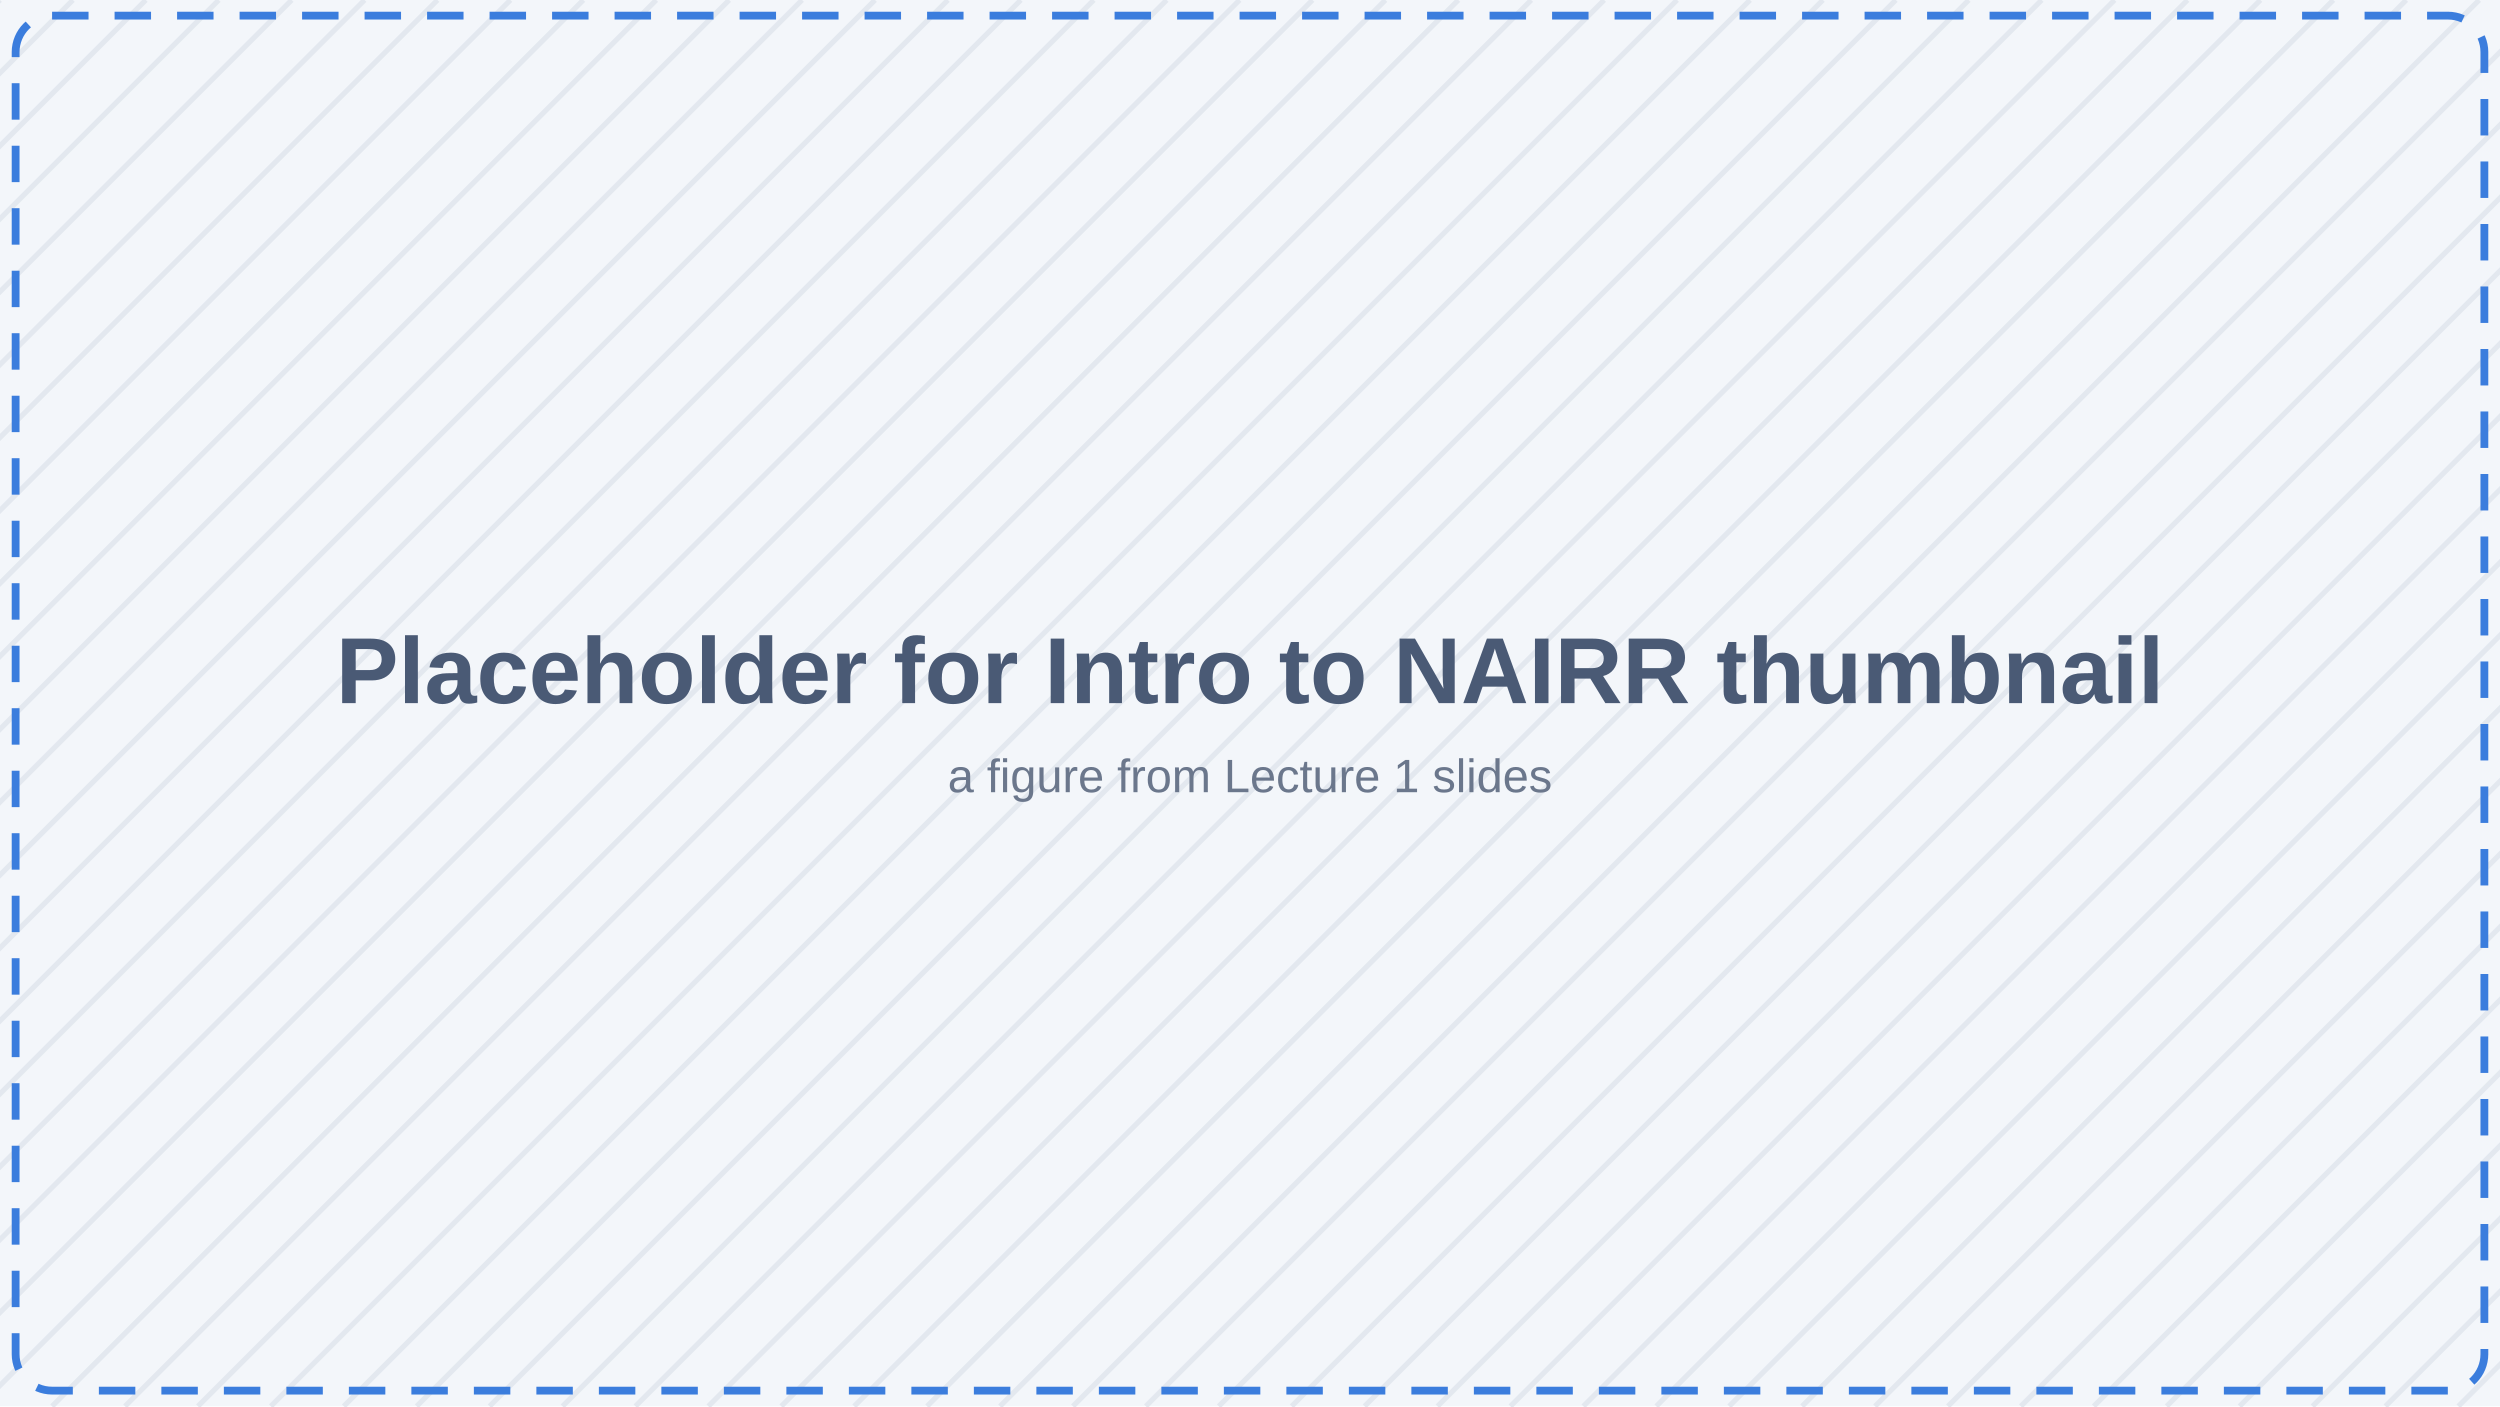
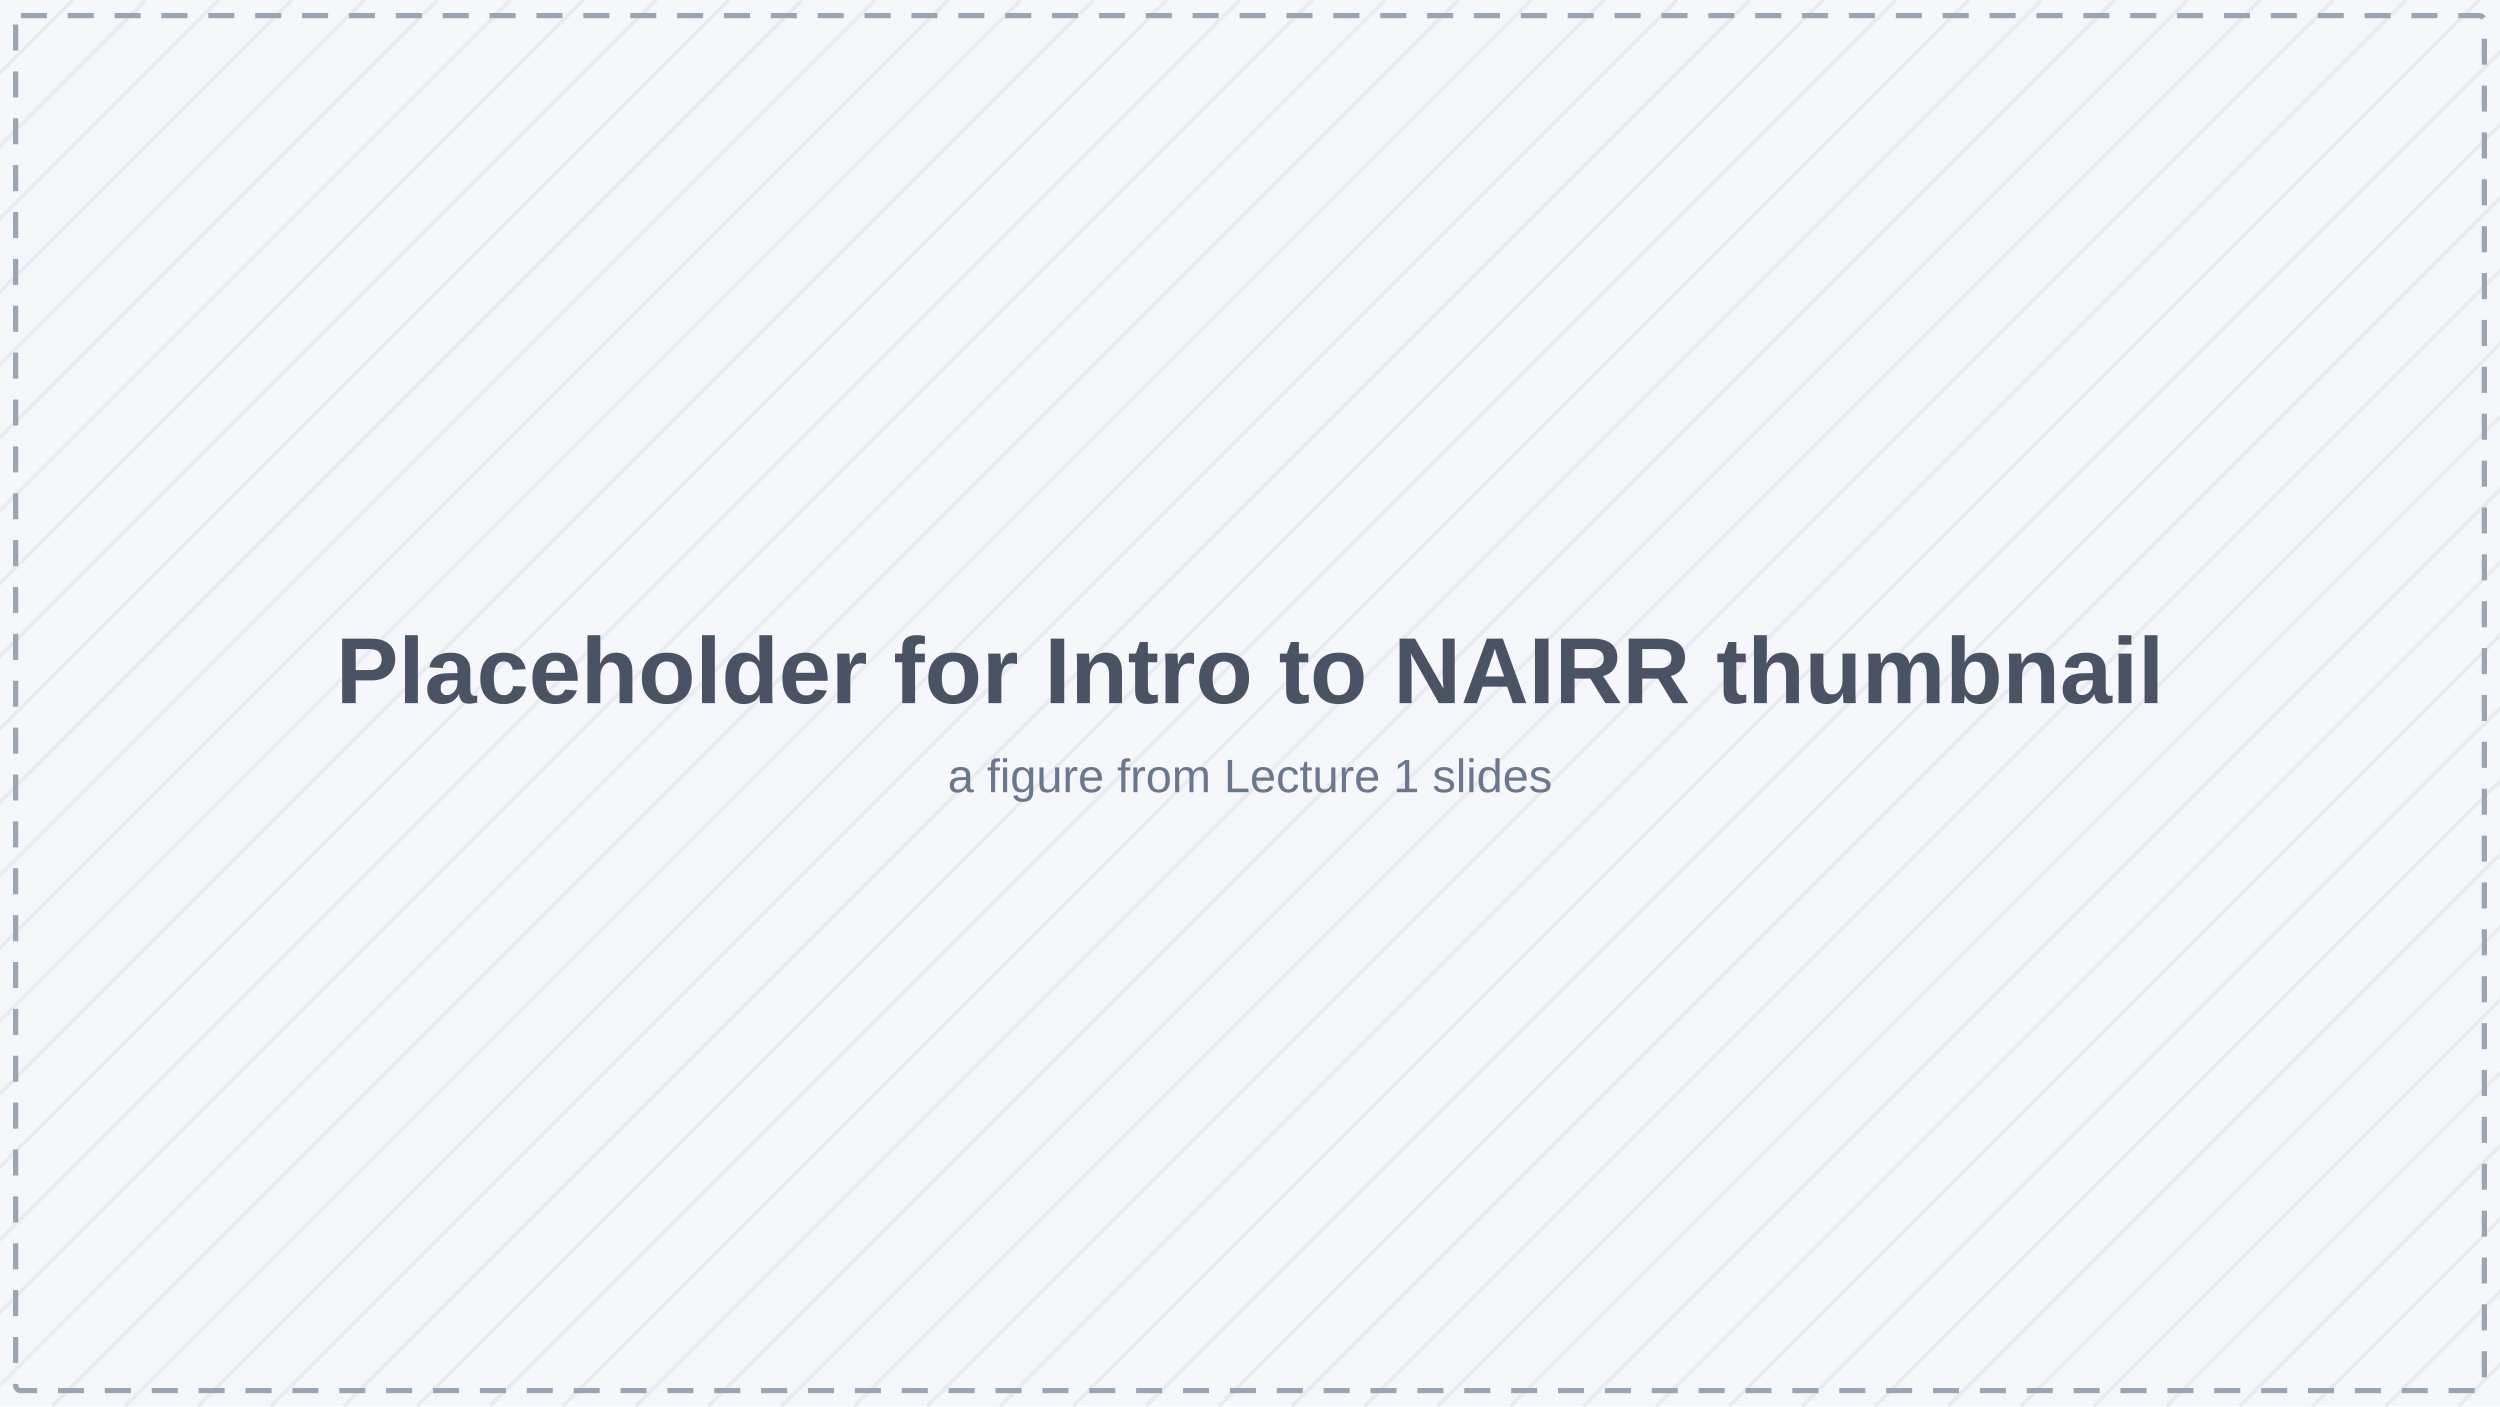
<svg xmlns="http://www.w3.org/2000/svg" width="960" height="540" viewBox="0 0 960 540" role="img" aria-label="Placeholder for Intro to NAIRR thumbnail">
-   <rect width="960" height="540" fill="#F3F6FA" />
-   <g stroke="#E3E8EF" stroke-width="2">
+   <rect width="960" height="540" fill="#F5F7FA" />
+   <g stroke="#E8ECF1" stroke-width="1.5">
    <line x1="0" y1="0" x2="-540" y2="540" />
    <line x1="28" y1="0" x2="-512" y2="540" />
    <line x1="56" y1="0" x2="-484" y2="540" />
    <line x1="84" y1="0" x2="-456" y2="540" />
    <line x1="112" y1="0" x2="-428" y2="540" />
    <line x1="140" y1="0" x2="-400" y2="540" />
    <line x1="168" y1="0" x2="-372" y2="540" />
    <line x1="196" y1="0" x2="-344" y2="540" />
    <line x1="224" y1="0" x2="-316" y2="540" />
    <line x1="252" y1="0" x2="-288" y2="540" />
    <line x1="280" y1="0" x2="-260" y2="540" />
    <line x1="308" y1="0" x2="-232" y2="540" />
    <line x1="336" y1="0" x2="-204" y2="540" />
    <line x1="364" y1="0" x2="-176" y2="540" />
    <line x1="392" y1="0" x2="-148" y2="540" />
    <line x1="420" y1="0" x2="-120" y2="540" />
    <line x1="448" y1="0" x2="-92" y2="540" />
    <line x1="476" y1="0" x2="-64" y2="540" />
    <line x1="504" y1="0" x2="-36" y2="540" />
    <line x1="532" y1="0" x2="-8" y2="540" />
    <line x1="560" y1="0" x2="20" y2="540" />
    <line x1="588" y1="0" x2="48" y2="540" />
    <line x1="616" y1="0" x2="76" y2="540" />
    <line x1="644" y1="0" x2="104" y2="540" />
    <line x1="672" y1="0" x2="132" y2="540" />
    <line x1="700" y1="0" x2="160" y2="540" />
    <line x1="728" y1="0" x2="188" y2="540" />
    <line x1="756" y1="0" x2="216" y2="540" />
    <line x1="784" y1="0" x2="244" y2="540" />
    <line x1="812" y1="0" x2="272" y2="540" />
    <line x1="840" y1="0" x2="300" y2="540" />
    <line x1="868" y1="0" x2="328" y2="540" />
    <line x1="896" y1="0" x2="356" y2="540" />
    <line x1="924" y1="0" x2="384" y2="540" />
    <line x1="952" y1="0" x2="412" y2="540" />
    <line x1="980" y1="0" x2="440" y2="540" />
    <line x1="1008" y1="0" x2="468" y2="540" />
    <line x1="1036" y1="0" x2="496" y2="540" />
    <line x1="1064" y1="0" x2="524" y2="540" />
    <line x1="1092" y1="0" x2="552" y2="540" />
    <line x1="1120" y1="0" x2="580" y2="540" />
    <line x1="1148" y1="0" x2="608" y2="540" />
    <line x1="1176" y1="0" x2="636" y2="540" />
    <line x1="1204" y1="0" x2="664" y2="540" />
    <line x1="1232" y1="0" x2="692" y2="540" />
    <line x1="1260" y1="0" x2="720" y2="540" />
    <line x1="1288" y1="0" x2="748" y2="540" />
    <line x1="1316" y1="0" x2="776" y2="540" />
    <line x1="1344" y1="0" x2="804" y2="540" />
    <line x1="1372" y1="0" x2="832" y2="540" />
    <line x1="1400" y1="0" x2="860" y2="540" />
    <line x1="1428" y1="0" x2="888" y2="540" />
    <line x1="1456" y1="0" x2="916" y2="540" />
    <line x1="1484" y1="0" x2="944" y2="540" />
  </g>
-   <rect x="6" y="6" width="948" height="528" fill="none" stroke="#3B7DDD" stroke-width="3" stroke-dasharray="14 10" rx="14" />
-   <g font-family="Segoe UI, Arial, sans-serif" text-anchor="middle">
-     <text x="480.0" y="270.0" font-size="36" font-weight="700" fill="#4A5A75">Placeholder for Intro to NAIRR thumbnail</text>
+   <rect x="6" y="6" width="948" height="528" fill="none" stroke="#9AA4B2" stroke-width="2" stroke-dasharray="10 8" rx="2" />
+   <g font-family="Arial, Helvetica, sans-serif" text-anchor="middle">
+     <text x="480.0" y="270.0" font-size="36" font-weight="600" fill="#4A5363">Placeholder for Intro to NAIRR thumbnail</text>
    <text x="480.0" y="304.2" font-size="18" fill="#6B778C">a figure from Lecture 1 slides</text>
  </g>
</svg>
